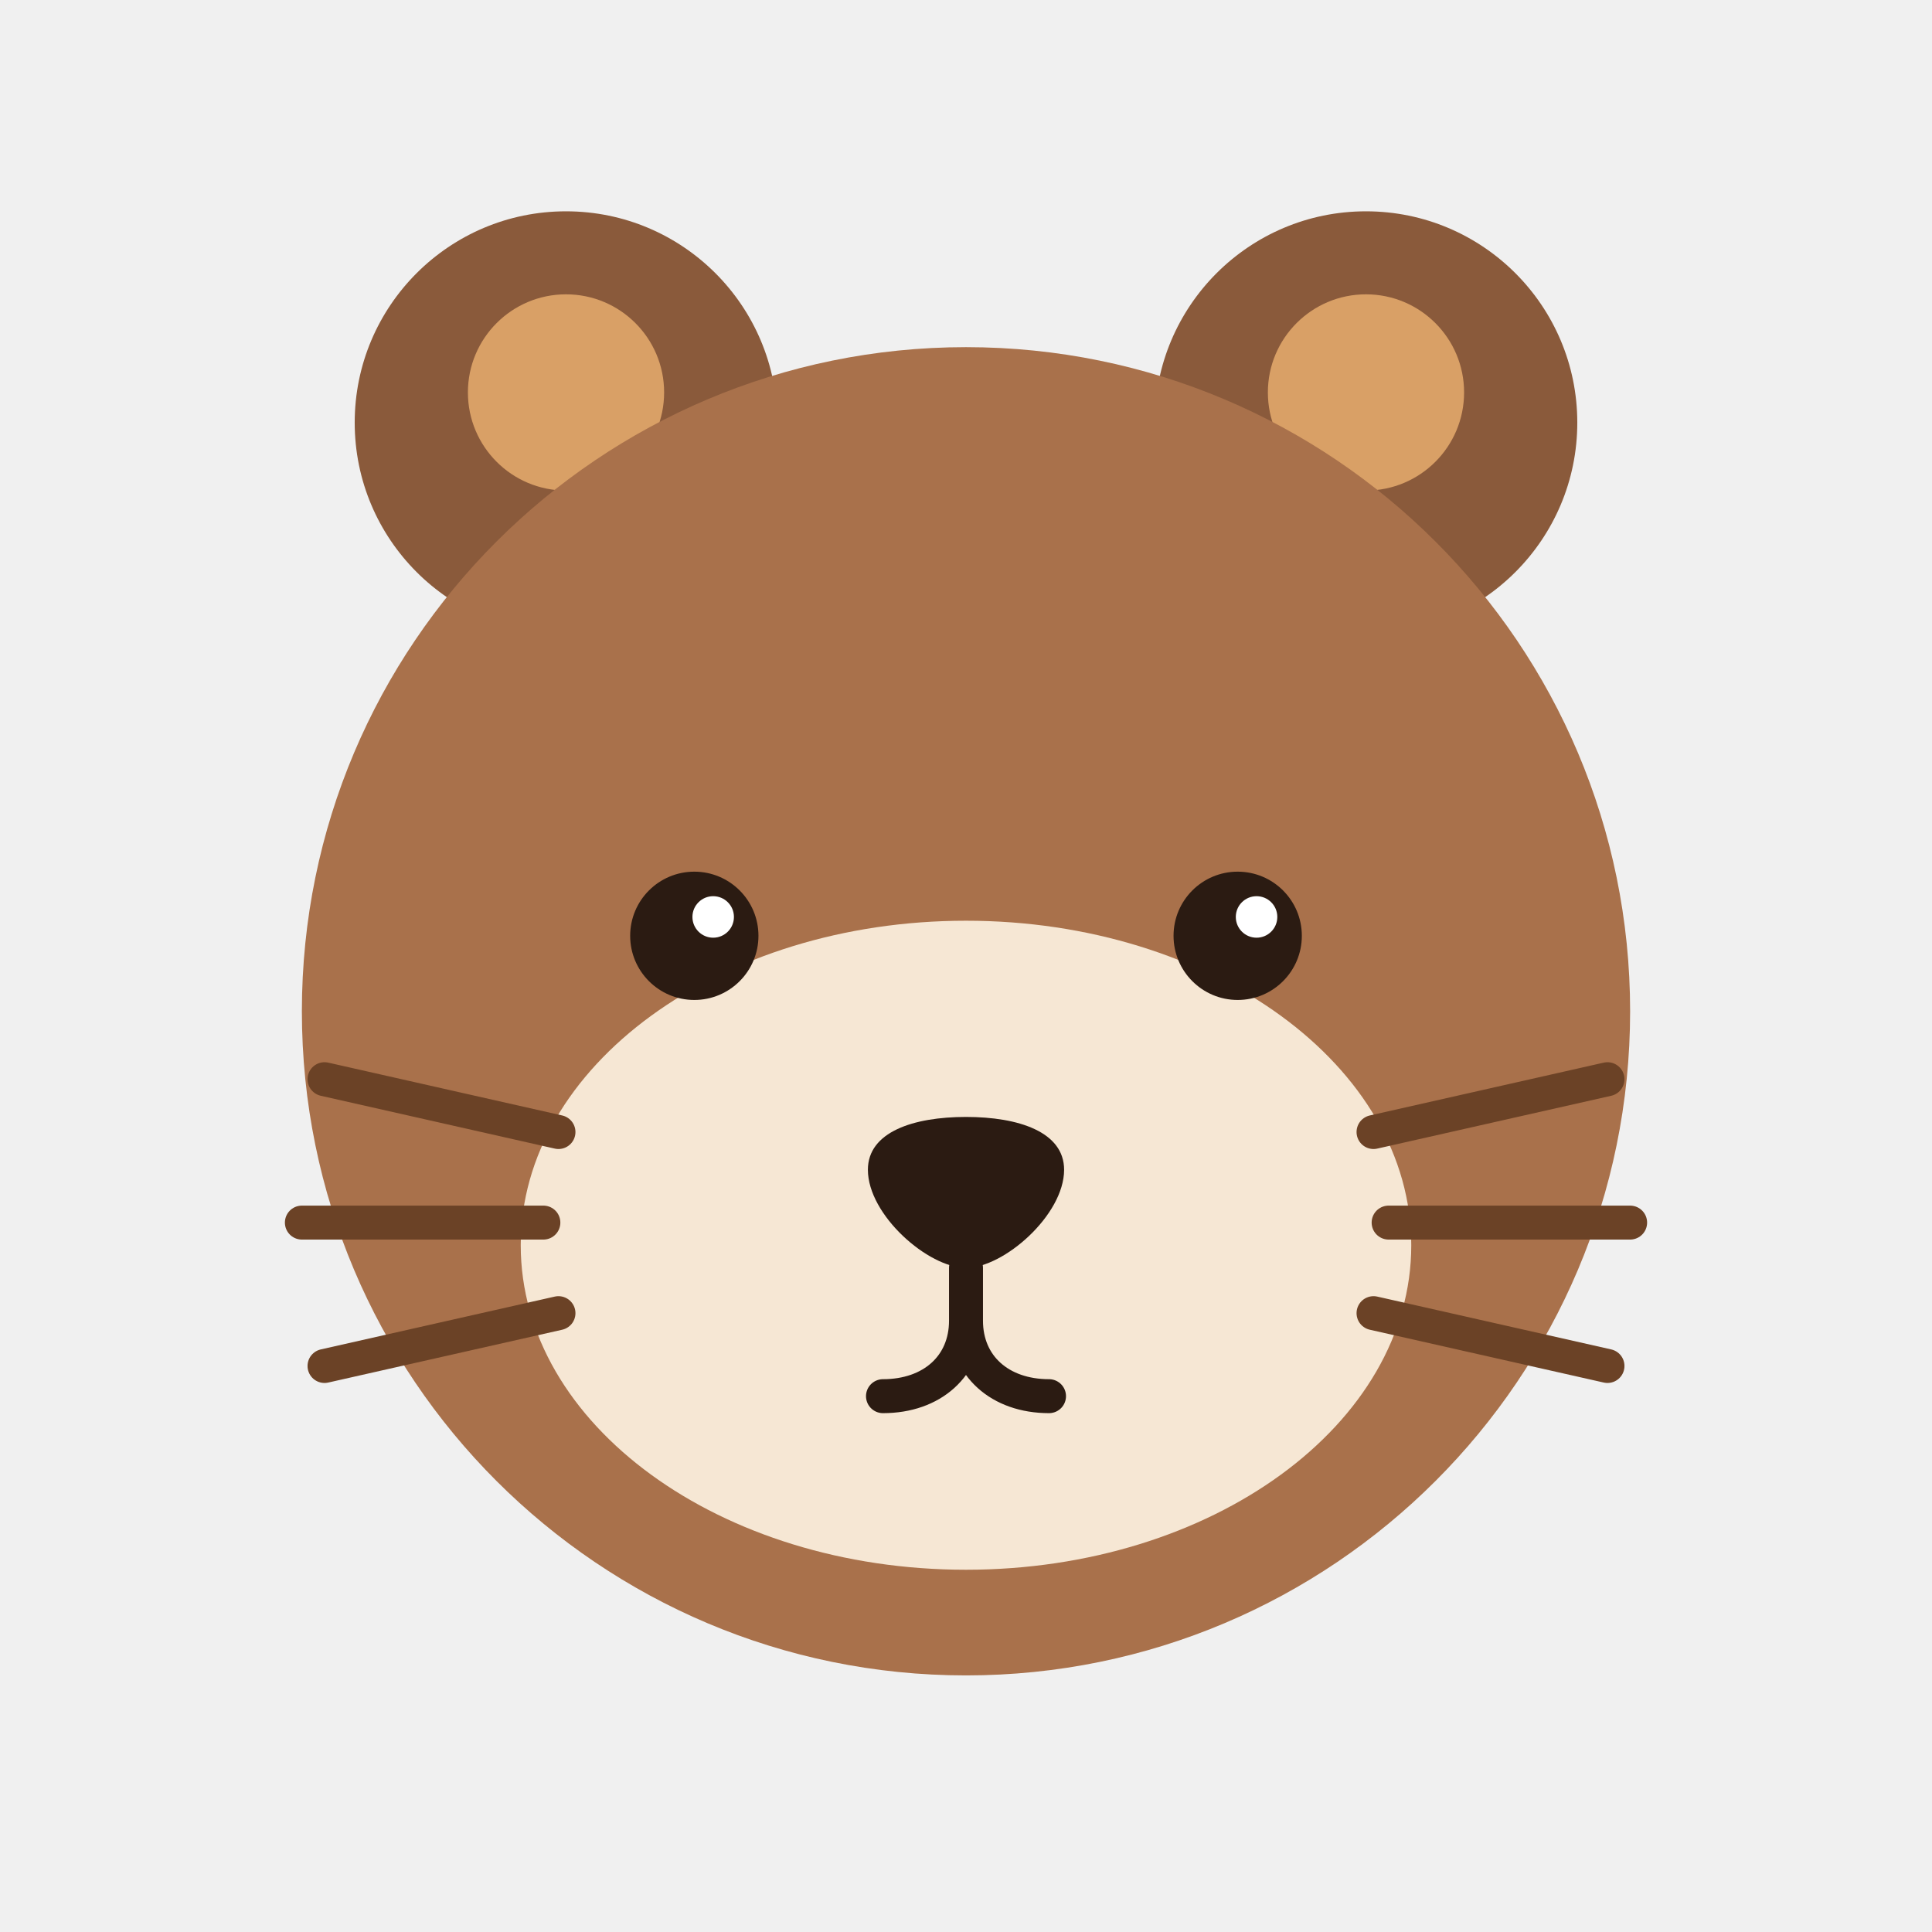
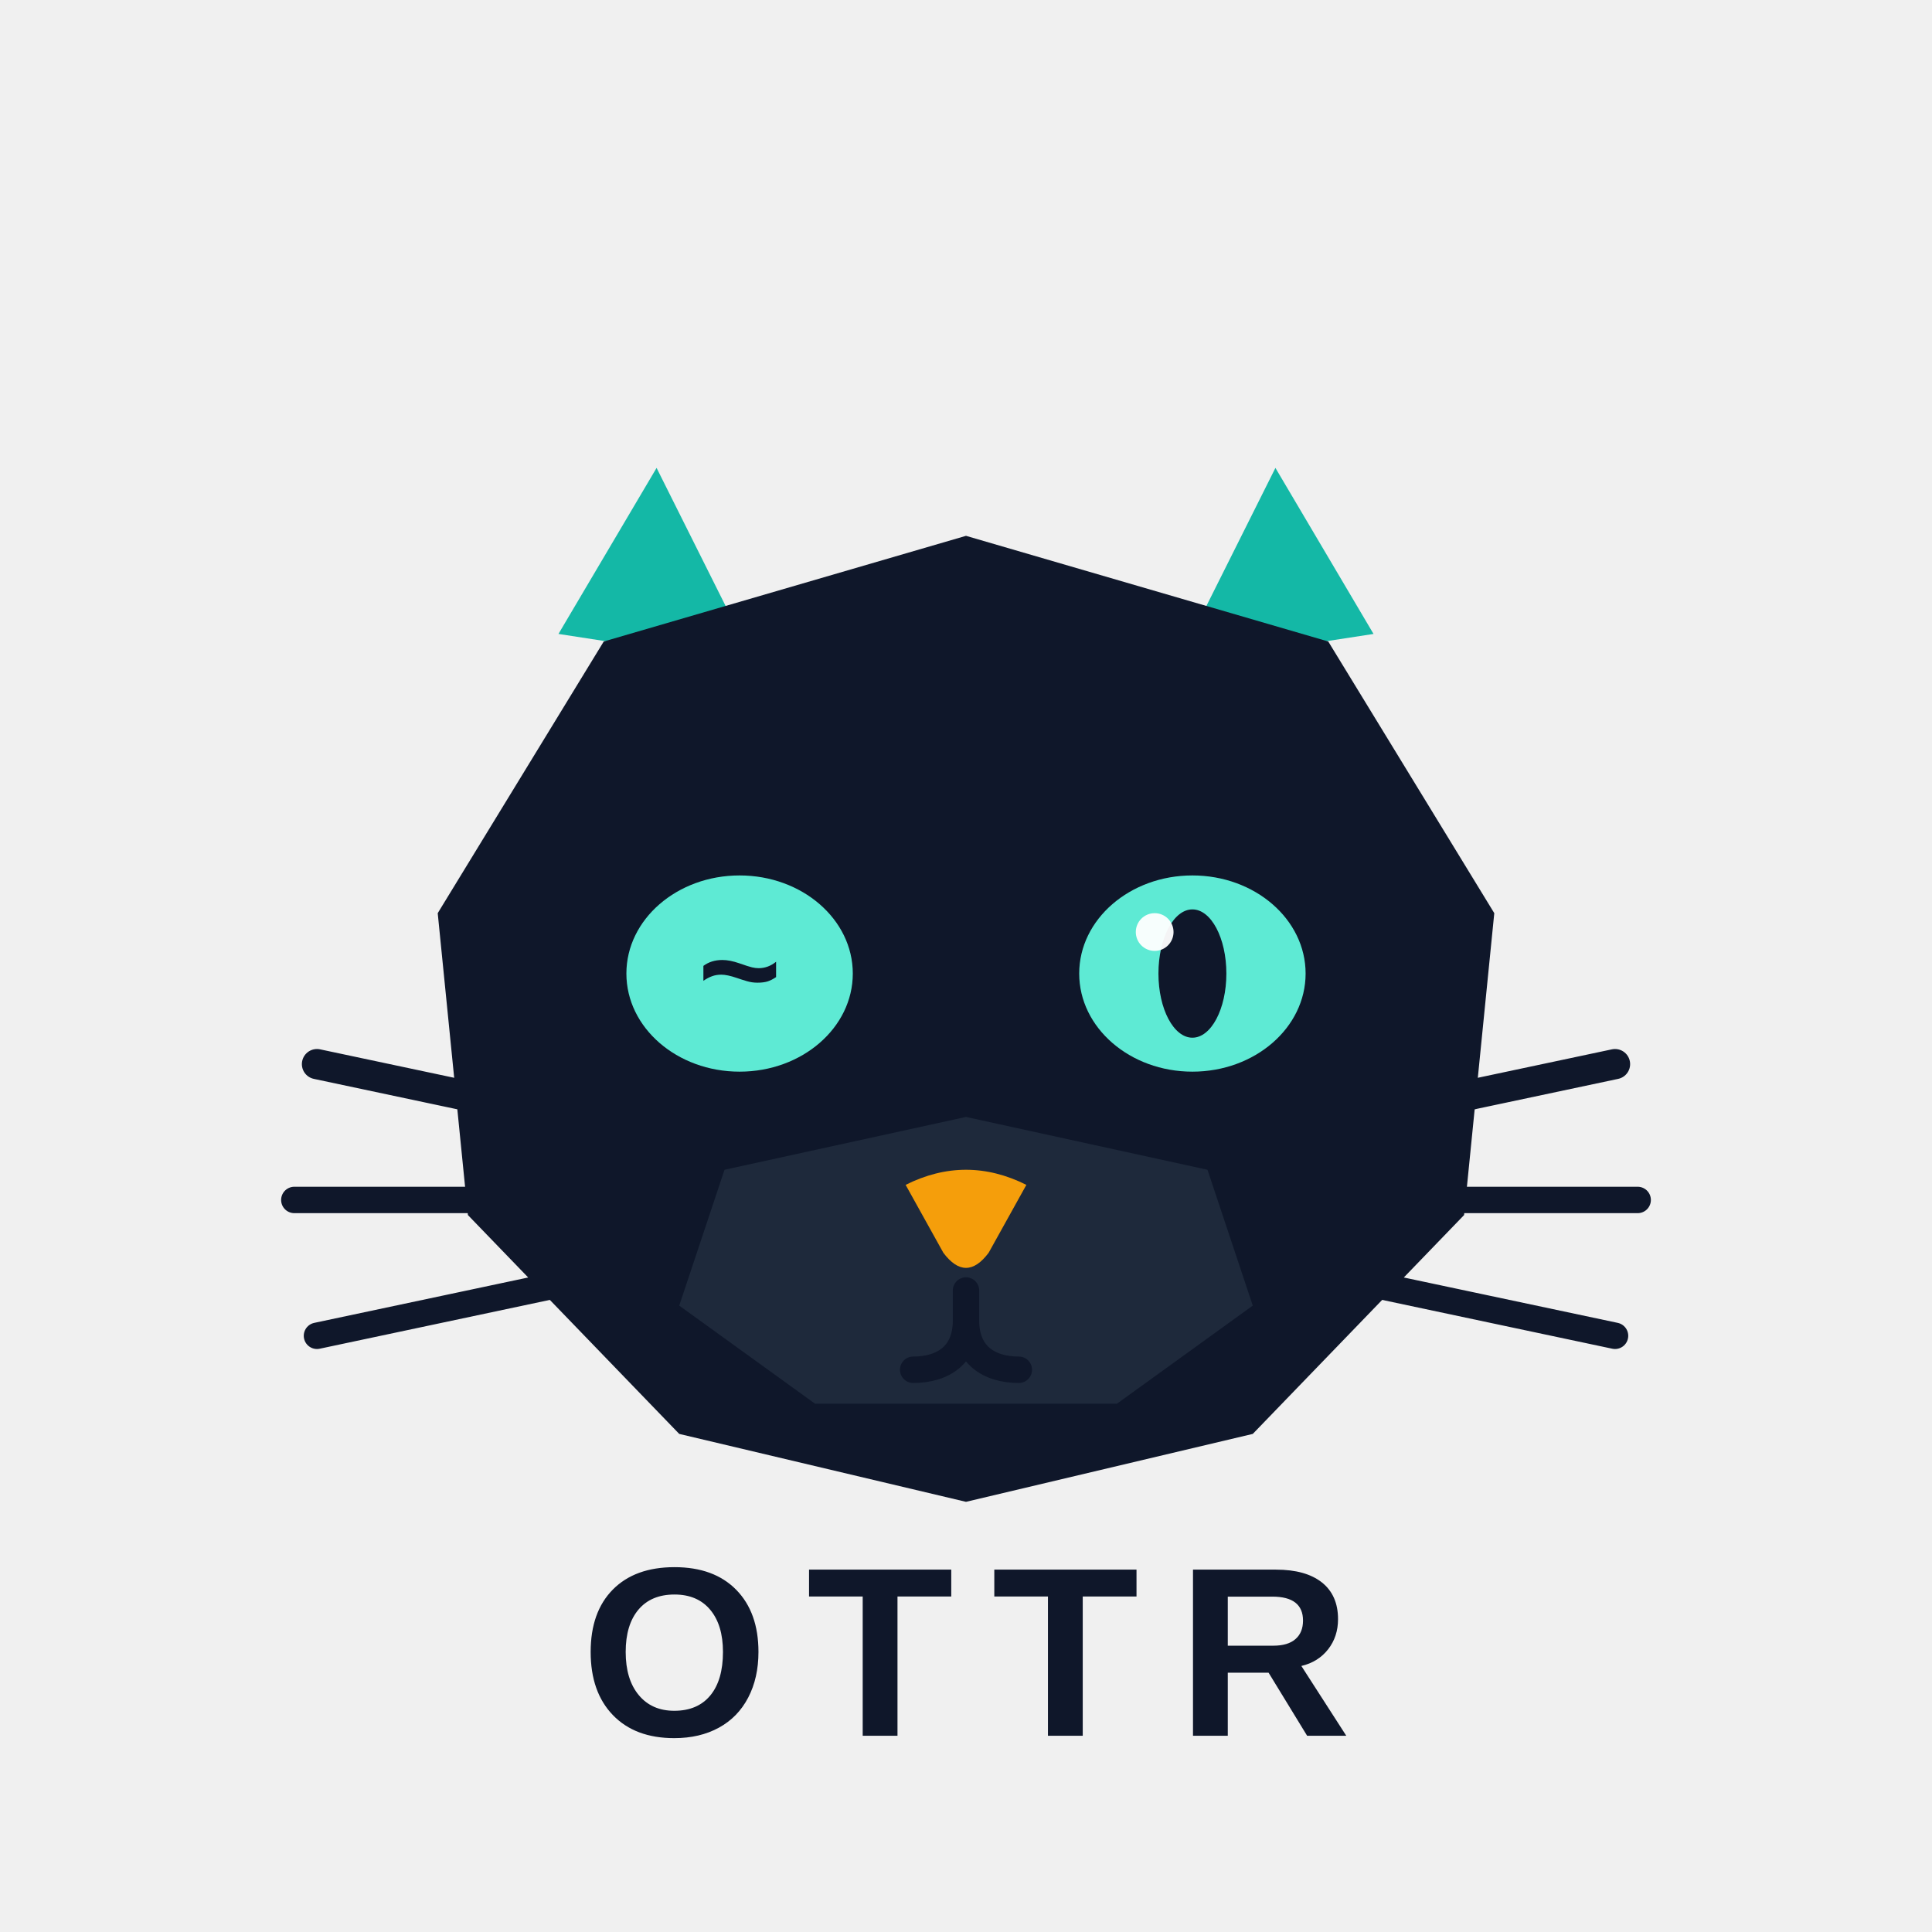
<svg xmlns="http://www.w3.org/2000/svg" width="512" height="512" viewBox="0 0 512 512" role="img" aria-label="Ottr logo">
-   <circle cx="150" cy="112" r="56" fill="#8A5A3B" />
-   <circle cx="362" cy="112" r="56" fill="#8A5A3B" />
-   <circle cx="150" cy="104" r="26" fill="#D9A066" />
-   <circle cx="362" cy="104" r="26" fill="#D9A066" />
-   <circle cx="256" cy="268" r="176" fill="#A9714B" />
-   <ellipse cx="256" cy="330" rx="118" ry="86" fill="#F6E7D4" />
-   <circle cx="184" cy="248" r="17" fill="#2B1B12" />
-   <circle cx="328" cy="248" r="17" fill="#2B1B12" />
-   <circle cx="189" cy="243" r="5.5" fill="#FFFFFF" />
-   <circle cx="333" cy="243" r="5.5" fill="#FFFFFF" />
-   <path d="M256 296 c14 0 26 4 26 14 0 12 -16 26 -26 26 -10 0 -26 -14 -26 -26 0 -10 12 -14 26 -14 Z" fill="#2B1B12" />
-   <path d="M256 336 v14 c0 12 -9 20 -22 20 M256 350 c0 12 9 20 22 20" fill="none" stroke="#2B1B12" stroke-width="9" stroke-linecap="round" />
-   <g stroke="#6B4226" stroke-width="9" stroke-linecap="round">
-     <path d="M148 300 L86 286" />
-     <path d="M144 324 L80 324" />
-     <path d="M148 348 L86 362" />
-     <path d="M364 300 L426 286" />
-     <path d="M368 324 L432 324" />
-     <path d="M364 348 L426 362" />
+   <polygon points="148,168 174,124 200,176" fill="#14B8A6" />
+   <polygon points="364,168 338,124 312,176" fill="#14B8A6" />
+   <polygon points="256,142 352,170 396,242 388,322 332,380 256,398 180,380 124,322 116,242 160,170" fill="#0F172A" />
+   <polygon points="256,296 320,310 332,346 296,372 216,372 180,346 192,310" fill="#1E293B" />
+   <ellipse cx="196" cy="258" rx="30" ry="26" fill="#5EEAD4" />
+   <text x="196" y="270" text-anchor="middle" font-family="'SF Pro Display','Helvetica Neue',Arial,sans-serif" font-size="38" font-weight="bold" fill="#0F172A">~</text>
+   <ellipse cx="316" cy="258" rx="30" ry="26" fill="#5EEAD4" />
+   <ellipse cx="316" cy="258" rx="9" ry="17" fill="#0F172A" />
+   <circle cx="306" cy="247" r="5" fill="#FFFFFF" opacity="0.95" />
+   <path d="M240,314 Q256,306 272,314 L262,332 Q256,340 250,332 Z" fill="#F59E0B" />
+   <path d="M256,342 v8 c0,9 -6,13 -14,13 M256,350 c0,9 6,13 14,13" fill="none" stroke="#0F172A" stroke-width="7" stroke-linecap="round" />
+   <g stroke="#0F172A" stroke-linecap="round" fill="none">
+     <path d="M150,296 L84,282" stroke-width="8" />
+     <path d="M146,318 L78,318" stroke-width="7" />
+     <path d="M150,340 L84,354" stroke-width="7" />
+     <path d="M362,296 L428,282" stroke-width="8" />
+     <path d="M366,318 L434,318" stroke-width="7" />
+     <path d="M362,340 L428,354" stroke-width="7" />
  </g>
+   <text x="256" y="460" text-anchor="middle" font-family="'SF Pro Display','Helvetica Neue',Arial,sans-serif" font-size="64" font-weight="900" letter-spacing="10" fill="#0F172A">OTTR</text>
</svg>
